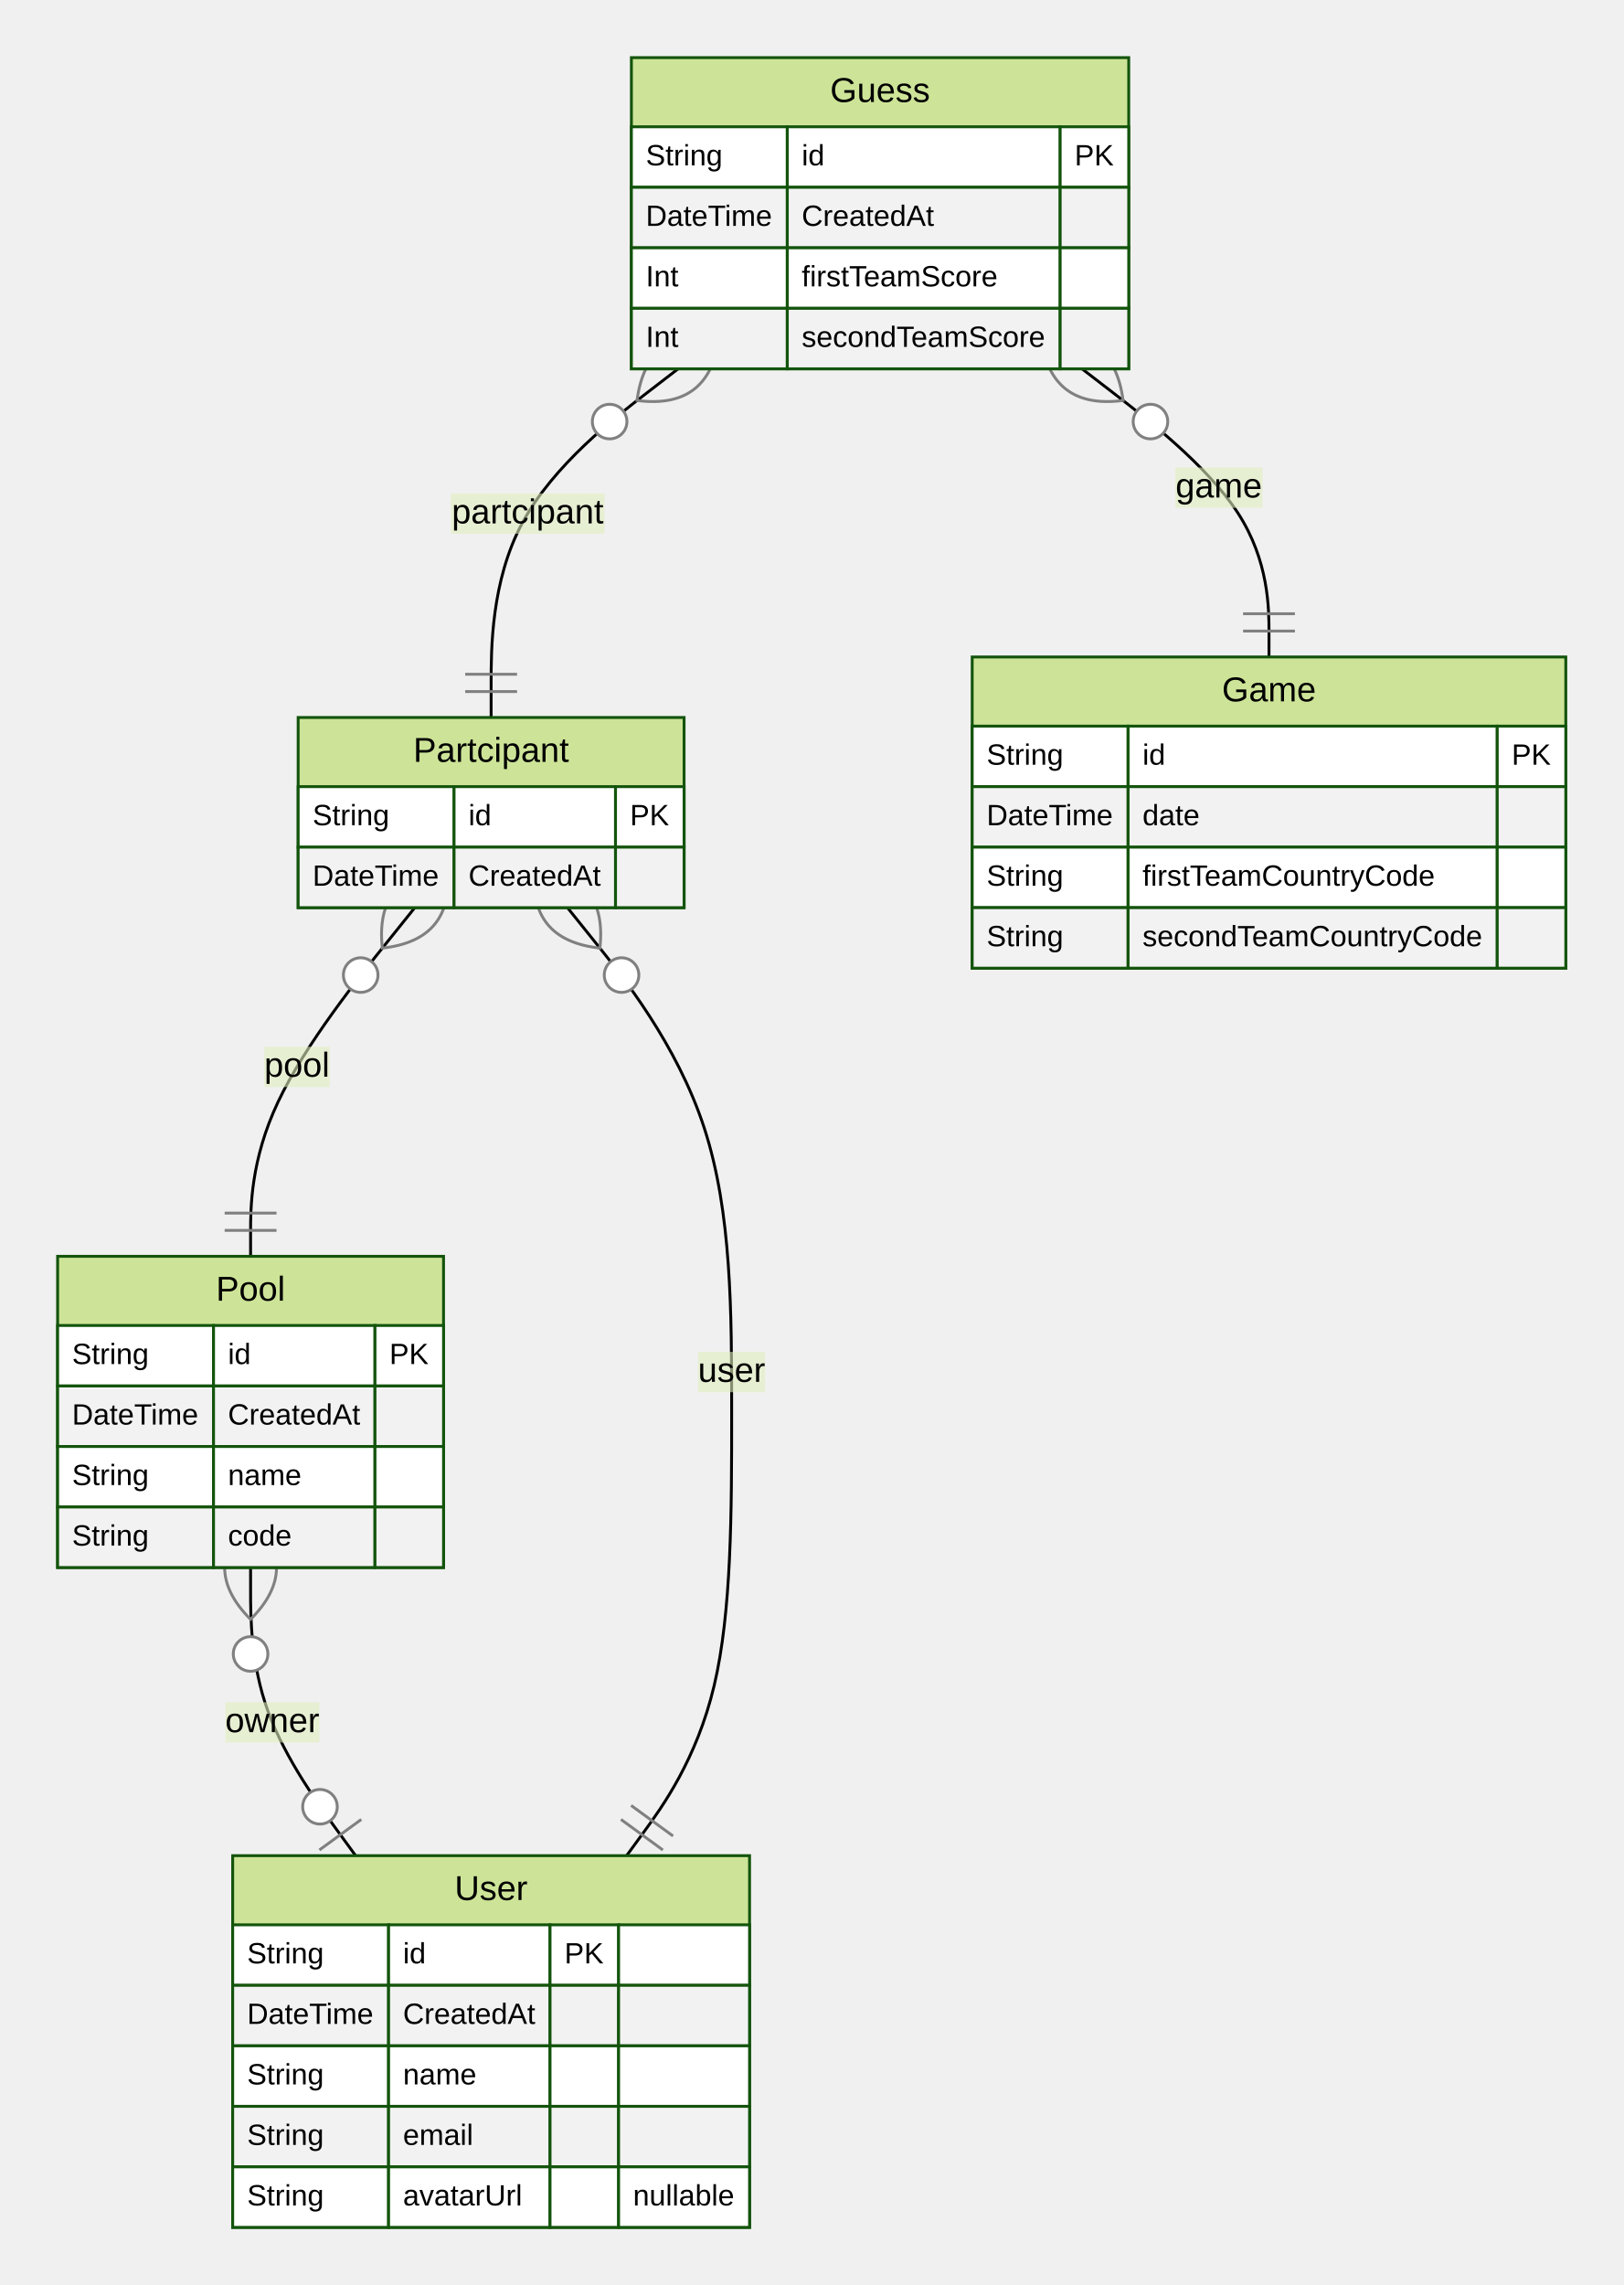
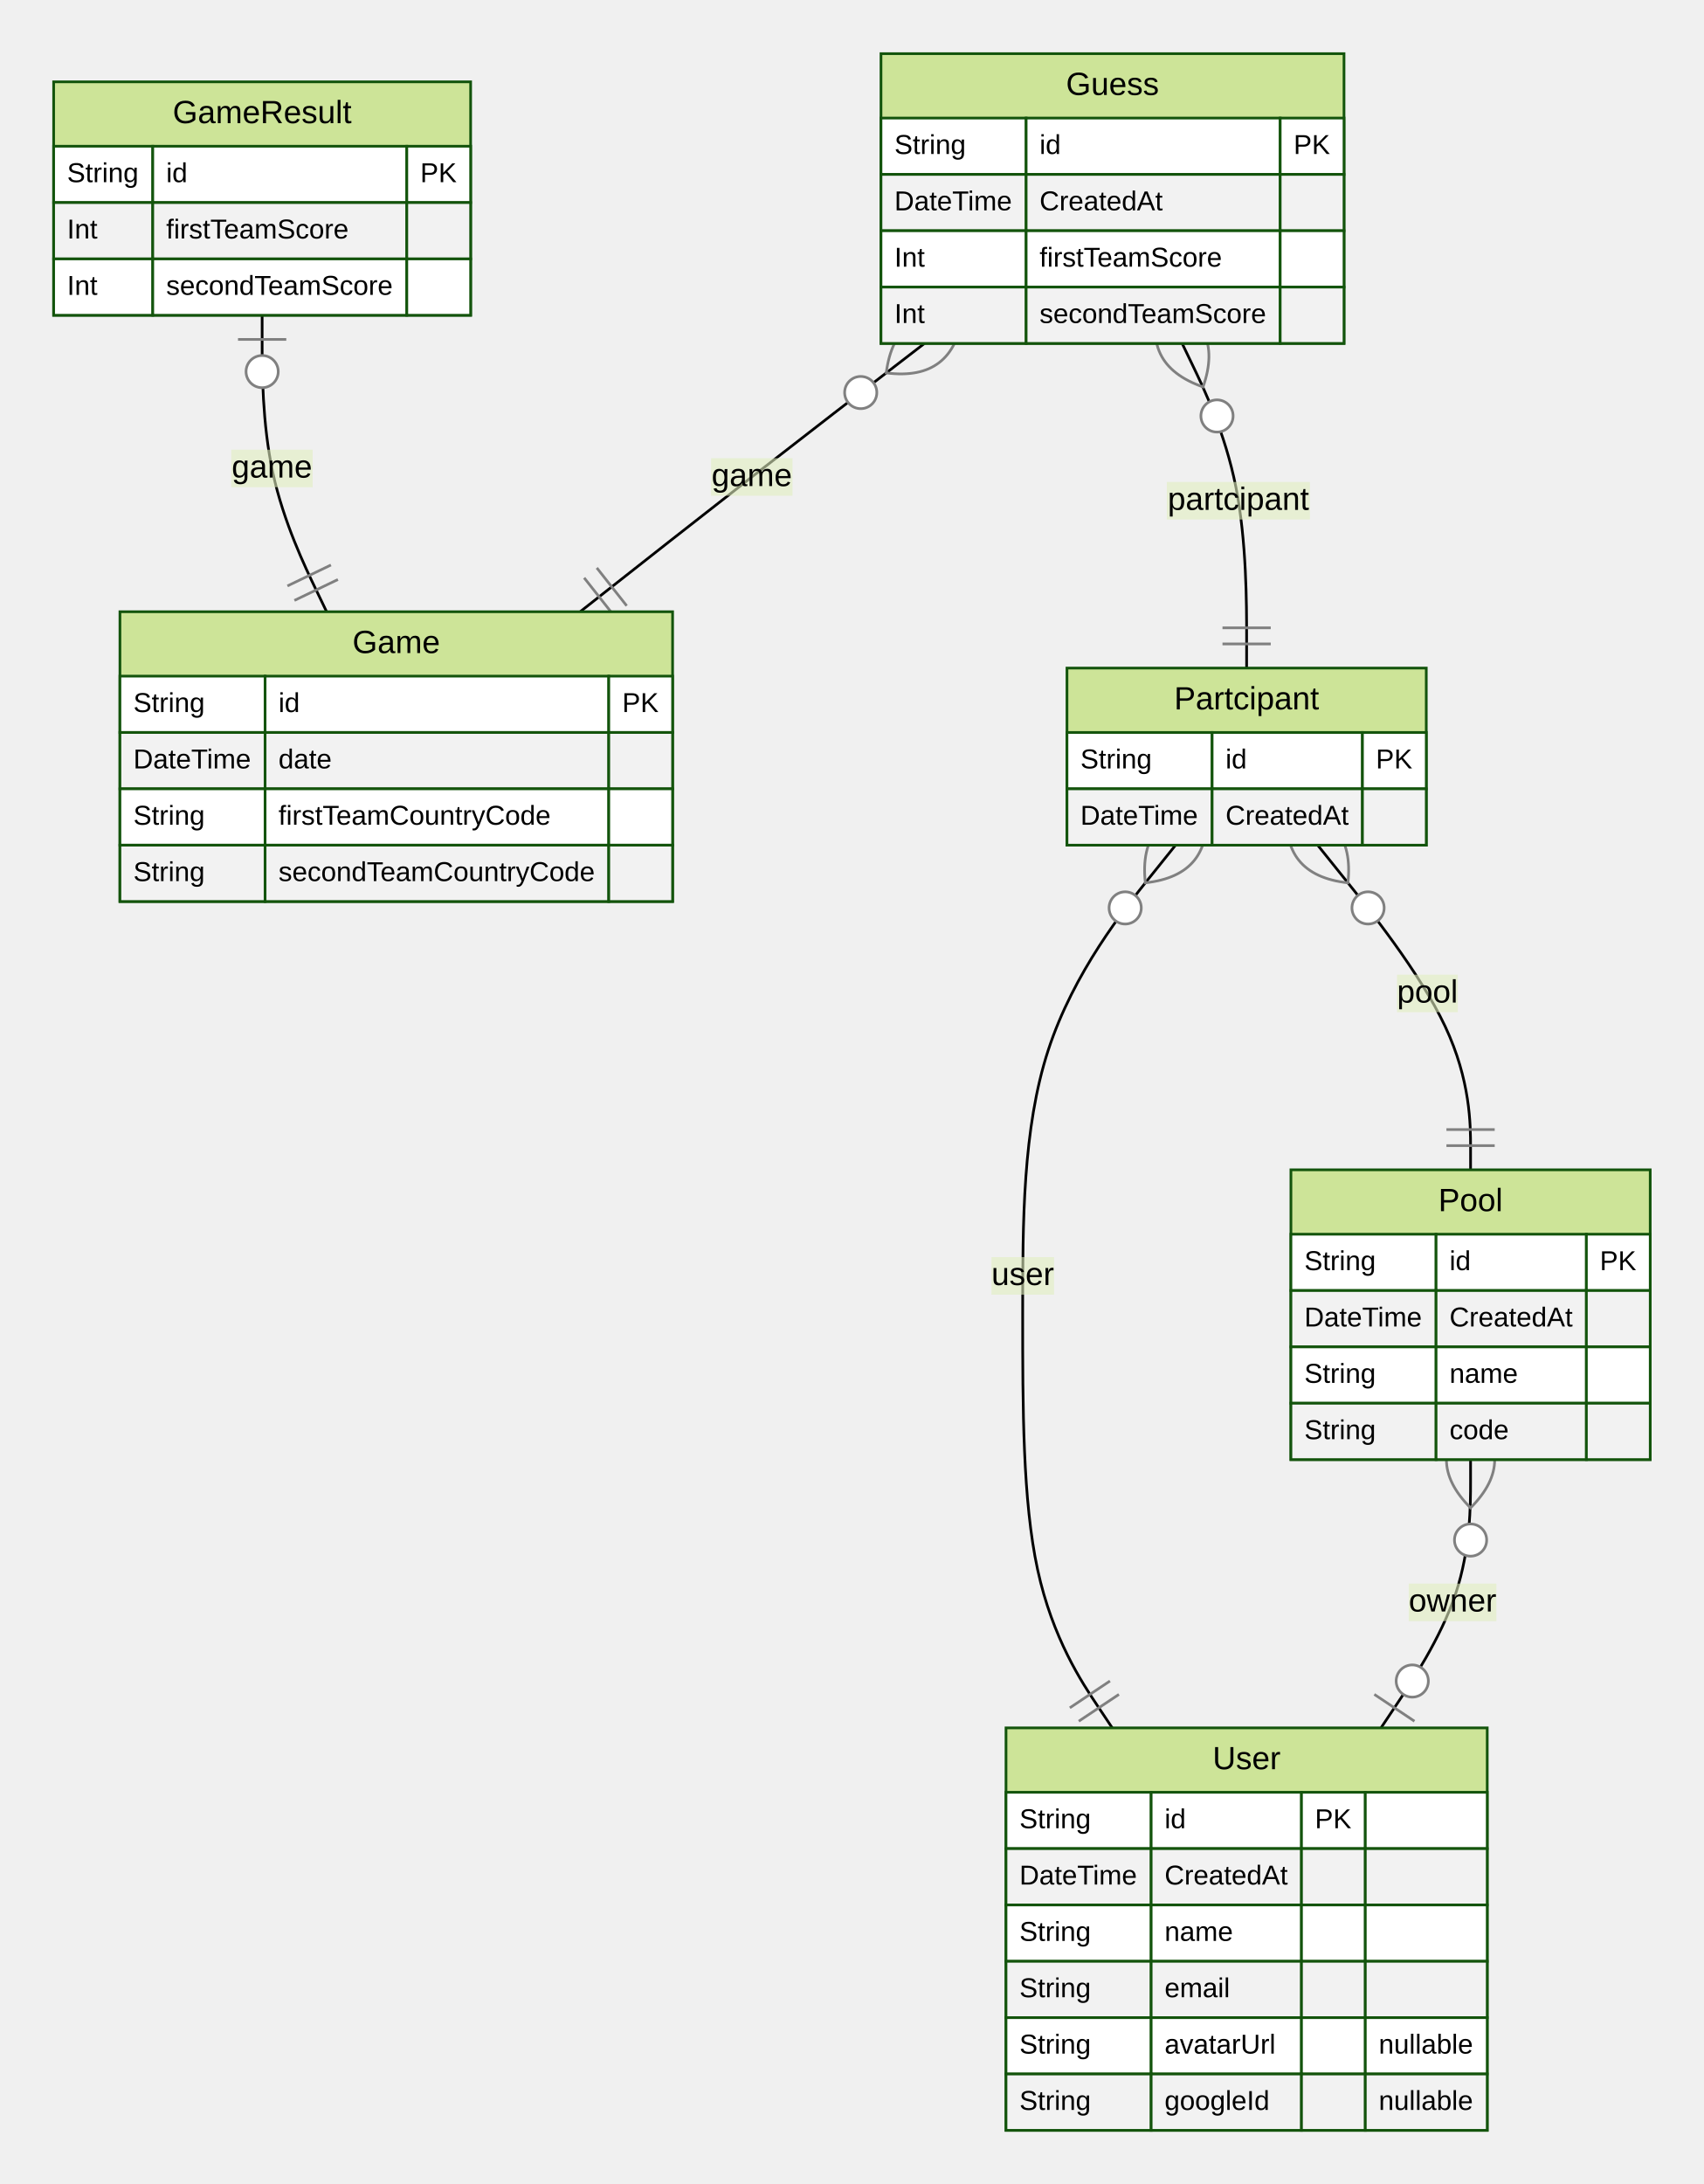
- <svg xmlns="http://www.w3.org/2000/svg" aria-labelledby="chart-title-mermaid-0 chart-desc-mermaid-0" role="img" viewBox="0 0 563.462 793" style="max-width: 563.462px; background-color: white;" width="100%" id="mermaid-0">
+ <svg xmlns="http://www.w3.org/2000/svg" aria-labelledby="chart-title-mermaid-0 chart-desc-mermaid-0" role="img" viewBox="0 0 635.195 814" style="max-width: 635.195px; background-color: white;" width="100%" id="mermaid-0">
  <style>#mermaid-0 {font-family:"trebuchet ms",verdana,arial,sans-serif;font-size:16px;fill:#000000;}#mermaid-0 .error-icon{fill:#552222;}#mermaid-0 .error-text{fill:#552222;stroke:#552222;}#mermaid-0 .edge-thickness-normal{stroke-width:2px;}#mermaid-0 .edge-thickness-thick{stroke-width:3.5px;}#mermaid-0 .edge-pattern-solid{stroke-dasharray:0;}#mermaid-0 .edge-pattern-dashed{stroke-dasharray:3;}#mermaid-0 .edge-pattern-dotted{stroke-dasharray:2;}#mermaid-0 .marker{fill:#000000;stroke:#000000;}#mermaid-0 .marker.cross{stroke:#000000;}#mermaid-0 svg{font-family:"trebuchet ms",verdana,arial,sans-serif;font-size:16px;}#mermaid-0 .entityBox{fill:#cde498;stroke:#13540c;}#mermaid-0 .attributeBoxOdd{fill:#ffffff;stroke:#13540c;}#mermaid-0 .attributeBoxEven{fill:#f2f2f2;stroke:#13540c;}#mermaid-0 .relationshipLabelBox{fill:hsl(78.158, 58.462%, 84.51%);opacity:0.7;background-color:hsl(78.158, 58.462%, 84.51%);}#mermaid-0 .relationshipLabelBox rect{opacity:0.5;}#mermaid-0 .relationshipLine{stroke:#000000;}#mermaid-0 :root{--mermaid-font-family:"trebuchet ms",verdana,arial,sans-serif;}</style>
  <g />
  <defs>
    <marker orient="auto" markerHeight="18" markerWidth="18" refY="9" refX="0" id="ONLY_ONE_START">
      <path d="M9,0 L9,18 M15,0 L15,18" fill="none" stroke="gray" />
    </marker>
  </defs>
  <defs>
    <marker orient="auto" markerHeight="18" markerWidth="18" refY="9" refX="18" id="ONLY_ONE_END">
      <path d="M3,0 L3,18 M9,0 L9,18" fill="none" stroke="gray" />
    </marker>
  </defs>
  <defs>
    <marker orient="auto" markerHeight="18" markerWidth="30" refY="9" refX="0" id="ZERO_OR_ONE_START">
      <circle r="6" cy="9" cx="21" fill="white" stroke="gray" />
      <path d="M9,0 L9,18" fill="none" stroke="gray" />
    </marker>
  </defs>
  <defs>
    <marker orient="auto" markerHeight="18" markerWidth="30" refY="9" refX="30" id="ZERO_OR_ONE_END">
      <circle r="6" cy="9" cx="9" fill="white" stroke="gray" />
      <path d="M21,0 L21,18" fill="none" stroke="gray" />
    </marker>
  </defs>
  <defs>
    <marker orient="auto" markerHeight="36" markerWidth="45" refY="18" refX="18" id="ONE_OR_MORE_START">
      <path d="M0,18 Q 18,0 36,18 Q 18,36 0,18 M42,9 L42,27" fill="none" stroke="gray" />
    </marker>
  </defs>
  <defs>
    <marker orient="auto" markerHeight="36" markerWidth="45" refY="18" refX="27" id="ONE_OR_MORE_END">
      <path d="M3,9 L3,27 M9,18 Q27,0 45,18 Q27,36 9,18" fill="none" stroke="gray" />
    </marker>
  </defs>
  <defs>
    <marker orient="auto" markerHeight="36" markerWidth="57" refY="18" refX="18" id="ZERO_OR_MORE_START">
      <circle r="6" cy="18" cx="48" fill="white" stroke="gray" />
      <path d="M0,18 Q18,0 36,18 Q18,36 0,18" fill="none" stroke="gray" />
    </marker>
  </defs>
  <defs>
    <marker orient="auto" markerHeight="36" markerWidth="57" refY="18" refX="39" id="ZERO_OR_MORE_END">
      <circle r="6" cy="18" cx="9" fill="white" stroke="gray" />
      <path d="M21,18 Q39,0 57,18 Q39,36 21,18" fill="none" stroke="gray" />
    </marker>
  </defs>
-   <path marker-start="url(#ZERO_OR_MORE_START)" marker-end="url(#ZERO_OR_ONE_END)" fill="none" stroke="gray" d="M86.973,544L86.973,552.333C86.973,560.667,86.973,577.333,93.049,594C99.126,610.667,111.278,627.333,117.354,635.667L123.43,644" class="er relationshipLine" />
-   <path marker-start="url(#ZERO_OR_MORE_START)" marker-end="url(#ONLY_ONE_END)" fill="none" stroke="gray" d="M196.951,315L206.45,326.833C215.949,338.667,234.948,362.333,244.447,391.5C253.946,420.667,253.946,455.333,253.946,490C253.946,524.667,253.946,559.333,247.87,585C241.794,610.667,229.642,627.333,223.565,635.667L217.489,644" class="er relationshipLine" />
-   <path marker-start="url(#ZERO_OR_MORE_START)" marker-end="url(#ONLY_ONE_END)" fill="none" stroke="gray" d="M143.969,315L134.47,326.833C124.97,338.667,105.972,362.333,96.472,382.5C86.973,402.667,86.973,419.333,86.973,427.667L86.973,436" class="er relationshipLine" />
-   <path marker-start="url(#ZERO_OR_MORE_START)" marker-end="url(#ONLY_ONE_END)" fill="none" stroke="gray" d="M375.546,128L386.363,136.333C397.18,144.667,418.814,161.333,429.631,178C440.447,194.667,440.447,211.333,440.447,219.667L440.447,228" class="er relationshipLine" />
-   <path marker-start="url(#ZERO_OR_MORE_START)" marker-end="url(#ONLY_ONE_END)" fill="none" stroke="gray" d="M235.361,128L224.544,136.333C213.727,144.667,192.093,161.333,181.277,181.5C170.46,201.667,170.46,225.333,170.46,237.167L170.46,249" class="er relationshipLine" />
-   <g transform="translate(20,436 )" id="Pool">
+   <path marker-start="url(#ZERO_OR_MORE_START)" marker-end="url(#ZERO_OR_ONE_END)" fill="none" stroke="gray" d="M548.222,544L548.222,552.333C548.222,560.667,548.222,577.333,542.656,594C537.09,610.667,525.959,627.333,520.393,635.667L514.827,644" class="er relationshipLine" />
+   <path marker-start="url(#ZERO_OR_MORE_START)" marker-end="url(#ONLY_ONE_END)" fill="none" stroke="gray" d="M438.244,315L428.745,326.833C419.246,338.667,400.247,362.333,390.748,391.5C381.249,420.667,381.249,455.333,381.249,490C381.249,524.667,381.249,559.333,386.815,585C392.38,610.667,403.512,627.333,409.078,635.667L414.643,644" class="er relationshipLine" />
+   <path marker-start="url(#ZERO_OR_MORE_START)" marker-end="url(#ONLY_ONE_END)" fill="none" stroke="gray" d="M491.226,315L500.726,326.833C510.225,338.667,529.223,362.333,538.723,382.5C548.222,402.667,548.222,419.333,548.222,427.667L548.222,436" class="er relationshipLine" />
+   <path marker-start="url(#ZERO_OR_ONE_START)" marker-end="url(#ONLY_ONE_END)" fill="none" stroke="gray" d="M97.725,117.5L97.725,127.583C97.725,137.667,97.725,157.833,101.731,176.25C105.738,194.667,113.751,211.333,117.757,219.667L121.763,228" class="er relationshipLine" />
+   <path marker-start="url(#ZERO_OR_MORE_START)" marker-end="url(#ONLY_ONE_END)" fill="none" stroke="gray" d="M344.642,128L333.826,136.333C323.009,144.667,301.375,161.333,279.98,178C258.585,194.667,237.429,211.333,226.85,219.667L216.272,228" class="er relationshipLine" />
+   <path marker-start="url(#ZERO_OR_MORE_START)" marker-end="url(#ONLY_ONE_END)" fill="none" stroke="gray" d="M440.697,128L444.703,136.333C448.71,144.667,456.723,161.333,460.729,181.5C464.735,201.667,464.735,225.333,464.735,237.167L464.735,249" class="er relationshipLine" />
+   <g transform="translate(481.2488,436 )" id="Pool">
    <rect height="108" width="133.946" y="0" x="0" stroke="gray" fill-opacity="100%" fill="honeydew" class="er entityBox" />
    <text transform="translate(66.97316,12)" style="font-family: &quot;trebuchet ms&quot;, verdana, arial, sans-serif;; font-size: 12px" text-anchor="middle" dominant-baseline="middle" y="0" x="0" id="entity-Pool" class="er entityLabel">Pool</text>
    <rect height="21" width="54.113" y="24" x="0" stroke="gray" fill-opacity="100%" fill="honeydew" class="er attributeBoxOdd" />
    <text transform="translate(5,34.5)" style="font-family: &quot;trebuchet ms&quot;, verdana, arial, sans-serif;; font-size: 10.2px" text-anchor="left" dominant-baseline="middle" y="0" x="0" id="entity-Pool-attr-1-type" class="er entityLabel">String</text>
    <rect height="21" width="56.038" y="24" x="54.113" stroke="gray" fill-opacity="100%" fill="honeydew" class="er attributeBoxOdd" />
    <text transform="translate(59.11313,34.5)" style="font-family: &quot;trebuchet ms&quot;, verdana, arial, sans-serif;; font-size: 10.2px" text-anchor="left" dominant-baseline="middle" y="0" x="0" id="entity-Pool-attr-1-name" class="er entityLabel">id</text>
    <rect height="21" width="23.795" y="24" x="110.151" stroke="gray" fill-opacity="100%" fill="honeydew" class="er attributeBoxOdd" />
    <text transform="translate(115.1513,34.5)" style="font-family: &quot;trebuchet ms&quot;, verdana, arial, sans-serif;; font-size: 10.2px" text-anchor="left" dominant-baseline="middle" y="0" x="0" id="entity-Pool-attr-1-key" class="er entityLabel">PK</text>
    <rect height="21" width="54.113" y="45" x="0" stroke="gray" fill-opacity="100%" fill="honeydew" class="er attributeBoxEven" />
    <text transform="translate(5,55.5)" style="font-family: &quot;trebuchet ms&quot;, verdana, arial, sans-serif;; font-size: 10.2px" text-anchor="left" dominant-baseline="middle" y="0" x="0" id="entity-Pool-attr-2-type" class="er entityLabel">DateTime</text>
    <rect height="21" width="56.038" y="45" x="54.113" stroke="gray" fill-opacity="100%" fill="honeydew" class="er attributeBoxEven" />
    <text transform="translate(59.11313,55.5)" style="font-family: &quot;trebuchet ms&quot;, verdana, arial, sans-serif;; font-size: 10.2px" text-anchor="left" dominant-baseline="middle" y="0" x="0" id="entity-Pool-attr-2-name" class="er entityLabel">CreatedAt</text>
    <rect height="21" width="23.795" y="45" x="110.151" stroke="gray" fill-opacity="100%" fill="honeydew" class="er attributeBoxEven" />
    <text transform="translate(115.1513,55.5)" style="font-family: &quot;trebuchet ms&quot;, verdana, arial, sans-serif;; font-size: 10.2px" text-anchor="left" dominant-baseline="middle" y="0" x="0" id="entity-Pool-attr-2-key" class="er entityLabel" />
    <rect height="21" width="54.113" y="66" x="0" stroke="gray" fill-opacity="100%" fill="honeydew" class="er attributeBoxOdd" />
    <text transform="translate(5,76.5)" style="font-family: &quot;trebuchet ms&quot;, verdana, arial, sans-serif;; font-size: 10.2px" text-anchor="left" dominant-baseline="middle" y="0" x="0" id="entity-Pool-attr-3-type" class="er entityLabel">String</text>
    <rect height="21" width="56.038" y="66" x="54.113" stroke="gray" fill-opacity="100%" fill="honeydew" class="er attributeBoxOdd" />
    <text transform="translate(59.11313,76.5)" style="font-family: &quot;trebuchet ms&quot;, verdana, arial, sans-serif;; font-size: 10.2px" text-anchor="left" dominant-baseline="middle" y="0" x="0" id="entity-Pool-attr-3-name" class="er entityLabel">name</text>
    <rect height="21" width="23.795" y="66" x="110.151" stroke="gray" fill-opacity="100%" fill="honeydew" class="er attributeBoxOdd" />
    <text transform="translate(115.1513,76.5)" style="font-family: &quot;trebuchet ms&quot;, verdana, arial, sans-serif;; font-size: 10.2px" text-anchor="left" dominant-baseline="middle" y="0" x="0" id="entity-Pool-attr-3-key" class="er entityLabel" />
    <rect height="21" width="54.113" y="87" x="0" stroke="gray" fill-opacity="100%" fill="honeydew" class="er attributeBoxEven" />
    <text transform="translate(5,97.5)" style="font-family: &quot;trebuchet ms&quot;, verdana, arial, sans-serif;; font-size: 10.2px" text-anchor="left" dominant-baseline="middle" y="0" x="0" id="entity-Pool-attr-4-type" class="er entityLabel">String</text>
    <rect height="21" width="56.038" y="87" x="54.113" stroke="gray" fill-opacity="100%" fill="honeydew" class="er attributeBoxEven" />
    <text transform="translate(59.11313,97.5)" style="font-family: &quot;trebuchet ms&quot;, verdana, arial, sans-serif;; font-size: 10.2px" text-anchor="left" dominant-baseline="middle" y="0" x="0" id="entity-Pool-attr-4-name" class="er entityLabel">code</text>
    <rect height="21" width="23.795" y="87" x="110.151" stroke="gray" fill-opacity="100%" fill="honeydew" class="er attributeBoxEven" />
    <text transform="translate(115.1513,97.5)" style="font-family: &quot;trebuchet ms&quot;, verdana, arial, sans-serif;; font-size: 10.2px" text-anchor="left" dominant-baseline="middle" y="0" x="0" id="entity-Pool-attr-4-key" class="er entityLabel" />
  </g>
-   <g transform="translate(103.4866,249 )" id="Partcipant">
+   <g transform="translate(397.7622,249 )" id="Partcipant">
    <rect height="66" width="133.946" y="0" x="0" stroke="gray" fill-opacity="100%" fill="honeydew" class="er entityBox" />
    <text transform="translate(66.97316,12)" style="font-family: &quot;trebuchet ms&quot;, verdana, arial, sans-serif;; font-size: 12px" text-anchor="middle" dominant-baseline="middle" y="0" x="0" id="entity-Partcipant" class="er entityLabel">Partcipant</text>
    <rect height="21" width="54.113" y="24" x="0" stroke="gray" fill-opacity="100%" fill="honeydew" class="er attributeBoxOdd" />
    <text transform="translate(5,34.5)" style="font-family: &quot;trebuchet ms&quot;, verdana, arial, sans-serif;; font-size: 10.2px" text-anchor="left" dominant-baseline="middle" y="0" x="0" id="entity-Partcipant-attr-1-type" class="er entityLabel">String</text>
    <rect height="21" width="56.038" y="24" x="54.113" stroke="gray" fill-opacity="100%" fill="honeydew" class="er attributeBoxOdd" />
    <text transform="translate(59.11313,34.5)" style="font-family: &quot;trebuchet ms&quot;, verdana, arial, sans-serif;; font-size: 10.2px" text-anchor="left" dominant-baseline="middle" y="0" x="0" id="entity-Partcipant-attr-1-name" class="er entityLabel">id</text>
    <rect height="21" width="23.795" y="24" x="110.151" stroke="gray" fill-opacity="100%" fill="honeydew" class="er attributeBoxOdd" />
    <text transform="translate(115.1513,34.5)" style="font-family: &quot;trebuchet ms&quot;, verdana, arial, sans-serif;; font-size: 10.2px" text-anchor="left" dominant-baseline="middle" y="0" x="0" id="entity-Partcipant-attr-1-key" class="er entityLabel">PK</text>
    <rect height="21" width="54.113" y="45" x="0" stroke="gray" fill-opacity="100%" fill="honeydew" class="er attributeBoxEven" />
    <text transform="translate(5,55.5)" style="font-family: &quot;trebuchet ms&quot;, verdana, arial, sans-serif;; font-size: 10.2px" text-anchor="left" dominant-baseline="middle" y="0" x="0" id="entity-Partcipant-attr-2-type" class="er entityLabel">DateTime</text>
    <rect height="21" width="56.038" y="45" x="54.113" stroke="gray" fill-opacity="100%" fill="honeydew" class="er attributeBoxEven" />
    <text transform="translate(59.11313,55.5)" style="font-family: &quot;trebuchet ms&quot;, verdana, arial, sans-serif;; font-size: 10.2px" text-anchor="left" dominant-baseline="middle" y="0" x="0" id="entity-Partcipant-attr-2-name" class="er entityLabel">CreatedAt</text>
    <rect height="21" width="23.795" y="45" x="110.151" stroke="gray" fill-opacity="100%" fill="honeydew" class="er attributeBoxEven" />
    <text transform="translate(115.1513,55.5)" style="font-family: &quot;trebuchet ms&quot;, verdana, arial, sans-serif;; font-size: 10.2px" text-anchor="left" dominant-baseline="middle" y="0" x="0" id="entity-Partcipant-attr-2-key" class="er entityLabel" />
  </g>
-   <g transform="translate(80.75997,644 )" id="User">
-     <rect height="129" width="179.4" y="0" x="0" stroke="gray" fill-opacity="100%" fill="honeydew" class="er entityBox" />
+   <g transform="translate(375.0356,644 )" id="User">
+     <rect height="150" width="179.4" y="0" x="0" stroke="gray" fill-opacity="100%" fill="honeydew" class="er entityBox" />
    <text transform="translate(89.69977,12)" style="font-family: &quot;trebuchet ms&quot;, verdana, arial, sans-serif;; font-size: 12px" text-anchor="middle" dominant-baseline="middle" y="0" x="0" id="entity-User" class="er entityLabel">User</text>
    <rect height="21" width="54.113" y="24" x="0" stroke="gray" fill-opacity="100%" fill="honeydew" class="er attributeBoxOdd" />
    <text transform="translate(5,34.5)" style="font-family: &quot;trebuchet ms&quot;, verdana, arial, sans-serif;; font-size: 10.2px" text-anchor="left" dominant-baseline="middle" y="0" x="0" id="entity-User-attr-1-type" class="er entityLabel">String</text>
    <rect height="21" width="56.038" y="24" x="54.113" stroke="gray" fill-opacity="100%" fill="honeydew" class="er attributeBoxOdd" />
    <text transform="translate(59.11313,34.5)" style="font-family: &quot;trebuchet ms&quot;, verdana, arial, sans-serif;; font-size: 10.2px" text-anchor="left" dominant-baseline="middle" y="0" x="0" id="entity-User-attr-1-name" class="er entityLabel">id</text>
    <rect height="21" width="23.795" y="24" x="110.151" stroke="gray" fill-opacity="100%" fill="honeydew" class="er attributeBoxOdd" />
    <text transform="translate(115.1513,34.5)" style="font-family: &quot;trebuchet ms&quot;, verdana, arial, sans-serif;; font-size: 10.2px" text-anchor="left" dominant-baseline="middle" y="0" x="0" id="entity-User-attr-1-key" class="er entityLabel">PK</text>
    <rect height="21" width="45.453" y="24" x="133.946" stroke="gray" fill-opacity="100%" fill="honeydew" class="er attributeBoxOdd" />
    <text transform="translate(138.9463,34.5)" style="font-family: &quot;trebuchet ms&quot;, verdana, arial, sans-serif;; font-size: 10.2px" text-anchor="left" dominant-baseline="middle" y="0" x="0" id="entity-User-attr-1-comment" class="er entityLabel" />
    <rect height="21" width="54.113" y="45" x="0" stroke="gray" fill-opacity="100%" fill="honeydew" class="er attributeBoxEven" />
    <text transform="translate(5,55.5)" style="font-family: &quot;trebuchet ms&quot;, verdana, arial, sans-serif;; font-size: 10.2px" text-anchor="left" dominant-baseline="middle" y="0" x="0" id="entity-User-attr-2-type" class="er entityLabel">DateTime</text>
    <rect height="21" width="56.038" y="45" x="54.113" stroke="gray" fill-opacity="100%" fill="honeydew" class="er attributeBoxEven" />
    <text transform="translate(59.11313,55.5)" style="font-family: &quot;trebuchet ms&quot;, verdana, arial, sans-serif;; font-size: 10.2px" text-anchor="left" dominant-baseline="middle" y="0" x="0" id="entity-User-attr-2-name" class="er entityLabel">CreatedAt</text>
    <rect height="21" width="23.795" y="45" x="110.151" stroke="gray" fill-opacity="100%" fill="honeydew" class="er attributeBoxEven" />
    <text transform="translate(115.1513,55.5)" style="font-family: &quot;trebuchet ms&quot;, verdana, arial, sans-serif;; font-size: 10.2px" text-anchor="left" dominant-baseline="middle" y="0" x="0" id="entity-User-attr-2-key" class="er entityLabel" />
    <rect height="21" width="45.453" y="45" x="133.946" stroke="gray" fill-opacity="100%" fill="honeydew" class="er attributeBoxEven" />
    <text transform="translate(138.9463,55.5)" style="font-family: &quot;trebuchet ms&quot;, verdana, arial, sans-serif;; font-size: 10.2px" text-anchor="left" dominant-baseline="middle" y="0" x="0" id="entity-User-attr-2-comment" class="er entityLabel" />
    <rect height="21" width="54.113" y="66" x="0" stroke="gray" fill-opacity="100%" fill="honeydew" class="er attributeBoxOdd" />
    <text transform="translate(5,76.5)" style="font-family: &quot;trebuchet ms&quot;, verdana, arial, sans-serif;; font-size: 10.2px" text-anchor="left" dominant-baseline="middle" y="0" x="0" id="entity-User-attr-3-type" class="er entityLabel">String</text>
    <rect height="21" width="56.038" y="66" x="54.113" stroke="gray" fill-opacity="100%" fill="honeydew" class="er attributeBoxOdd" />
    <text transform="translate(59.11313,76.5)" style="font-family: &quot;trebuchet ms&quot;, verdana, arial, sans-serif;; font-size: 10.2px" text-anchor="left" dominant-baseline="middle" y="0" x="0" id="entity-User-attr-3-name" class="er entityLabel">name</text>
    <rect height="21" width="23.795" y="66" x="110.151" stroke="gray" fill-opacity="100%" fill="honeydew" class="er attributeBoxOdd" />
    <text transform="translate(115.1513,76.5)" style="font-family: &quot;trebuchet ms&quot;, verdana, arial, sans-serif;; font-size: 10.2px" text-anchor="left" dominant-baseline="middle" y="0" x="0" id="entity-User-attr-3-key" class="er entityLabel" />
    <rect height="21" width="45.453" y="66" x="133.946" stroke="gray" fill-opacity="100%" fill="honeydew" class="er attributeBoxOdd" />
    <text transform="translate(138.9463,76.5)" style="font-family: &quot;trebuchet ms&quot;, verdana, arial, sans-serif;; font-size: 10.2px" text-anchor="left" dominant-baseline="middle" y="0" x="0" id="entity-User-attr-3-comment" class="er entityLabel" />
    <rect height="21" width="54.113" y="87" x="0" stroke="gray" fill-opacity="100%" fill="honeydew" class="er attributeBoxEven" />
    <text transform="translate(5,97.5)" style="font-family: &quot;trebuchet ms&quot;, verdana, arial, sans-serif;; font-size: 10.2px" text-anchor="left" dominant-baseline="middle" y="0" x="0" id="entity-User-attr-4-type" class="er entityLabel">String</text>
    <rect height="21" width="56.038" y="87" x="54.113" stroke="gray" fill-opacity="100%" fill="honeydew" class="er attributeBoxEven" />
    <text transform="translate(59.11313,97.5)" style="font-family: &quot;trebuchet ms&quot;, verdana, arial, sans-serif;; font-size: 10.2px" text-anchor="left" dominant-baseline="middle" y="0" x="0" id="entity-User-attr-4-name" class="er entityLabel">email</text>
    <rect height="21" width="23.795" y="87" x="110.151" stroke="gray" fill-opacity="100%" fill="honeydew" class="er attributeBoxEven" />
    <text transform="translate(115.1513,97.5)" style="font-family: &quot;trebuchet ms&quot;, verdana, arial, sans-serif;; font-size: 10.2px" text-anchor="left" dominant-baseline="middle" y="0" x="0" id="entity-User-attr-4-key" class="er entityLabel" />
    <rect height="21" width="45.453" y="87" x="133.946" stroke="gray" fill-opacity="100%" fill="honeydew" class="er attributeBoxEven" />
    <text transform="translate(138.9463,97.5)" style="font-family: &quot;trebuchet ms&quot;, verdana, arial, sans-serif;; font-size: 10.2px" text-anchor="left" dominant-baseline="middle" y="0" x="0" id="entity-User-attr-4-comment" class="er entityLabel" />
    <rect height="21" width="54.113" y="108" x="0" stroke="gray" fill-opacity="100%" fill="honeydew" class="er attributeBoxOdd" />
    <text transform="translate(5,118.5)" style="font-family: &quot;trebuchet ms&quot;, verdana, arial, sans-serif;; font-size: 10.2px" text-anchor="left" dominant-baseline="middle" y="0" x="0" id="entity-User-attr-5-type" class="er entityLabel">String</text>
    <rect height="21" width="56.038" y="108" x="54.113" stroke="gray" fill-opacity="100%" fill="honeydew" class="er attributeBoxOdd" />
    <text transform="translate(59.11313,118.5)" style="font-family: &quot;trebuchet ms&quot;, verdana, arial, sans-serif;; font-size: 10.2px" text-anchor="left" dominant-baseline="middle" y="0" x="0" id="entity-User-attr-5-name" class="er entityLabel">avatarUrl</text>
    <rect height="21" width="23.795" y="108" x="110.151" stroke="gray" fill-opacity="100%" fill="honeydew" class="er attributeBoxOdd" />
    <text transform="translate(115.1513,118.5)" style="font-family: &quot;trebuchet ms&quot;, verdana, arial, sans-serif;; font-size: 10.2px" text-anchor="left" dominant-baseline="middle" y="0" x="0" id="entity-User-attr-5-key" class="er entityLabel" />
    <rect height="21" width="45.453" y="108" x="133.946" stroke="gray" fill-opacity="100%" fill="honeydew" class="er attributeBoxOdd" />
    <text transform="translate(138.9463,118.5)" style="font-family: &quot;trebuchet ms&quot;, verdana, arial, sans-serif;; font-size: 10.2px" text-anchor="left" dominant-baseline="middle" y="0" x="0" id="entity-User-attr-5-comment" class="er entityLabel">nullable</text>
-   </g>
-   <g transform="translate(337.4329,228 )" id="Game">
+     <rect height="21" width="54.113" y="129" x="0" stroke="gray" fill-opacity="100%" fill="honeydew" class="er attributeBoxEven" />
+     <text transform="translate(5,139.5)" style="font-family: &quot;trebuchet ms&quot;, verdana, arial, sans-serif;; font-size: 10.2px" text-anchor="left" dominant-baseline="middle" y="0" x="0" id="entity-User-attr-6-type" class="er entityLabel">String</text>
+     <rect height="21" width="56.038" y="129" x="54.113" stroke="gray" fill-opacity="100%" fill="honeydew" class="er attributeBoxEven" />
+     <text transform="translate(59.11313,139.5)" style="font-family: &quot;trebuchet ms&quot;, verdana, arial, sans-serif;; font-size: 10.2px" text-anchor="left" dominant-baseline="middle" y="0" x="0" id="entity-User-attr-6-name" class="er entityLabel">googleId</text>
+     <rect height="21" width="23.795" y="129" x="110.151" stroke="gray" fill-opacity="100%" fill="honeydew" class="er attributeBoxEven" />
+     <text transform="translate(115.1513,139.5)" style="font-family: &quot;trebuchet ms&quot;, verdana, arial, sans-serif;; font-size: 10.2px" text-anchor="left" dominant-baseline="middle" y="0" x="0" id="entity-User-attr-6-key" class="er entityLabel" />
+     <rect height="21" width="45.453" y="129" x="133.946" stroke="gray" fill-opacity="100%" fill="honeydew" class="er attributeBoxEven" />
+     <text transform="translate(138.9463,139.5)" style="font-family: &quot;trebuchet ms&quot;, verdana, arial, sans-serif;; font-size: 10.2px" text-anchor="left" dominant-baseline="middle" y="0" x="0" id="entity-User-attr-6-comment" class="er entityLabel">nullable</text>
+   </g>
+   <g transform="translate(44.71056,228 )" id="Game">
    <rect height="108" width="206.029" y="0" x="0" stroke="gray" fill-opacity="100%" fill="honeydew" class="er entityBox" />
    <text transform="translate(103.0145,12)" style="font-family: &quot;trebuchet ms&quot;, verdana, arial, sans-serif;; font-size: 12px" text-anchor="middle" dominant-baseline="middle" y="0" x="0" id="entity-Game" class="er entityLabel">Game</text>
    <rect height="21" width="54.113" y="24" x="0" stroke="gray" fill-opacity="100%" fill="honeydew" class="er attributeBoxOdd" />
    <text transform="translate(5,34.5)" style="font-family: &quot;trebuchet ms&quot;, verdana, arial, sans-serif;; font-size: 10.2px" text-anchor="left" dominant-baseline="middle" y="0" x="0" id="entity-Game-attr-1-type" class="er entityLabel">String</text>
    <rect height="21" width="128.121" y="24" x="54.113" stroke="gray" fill-opacity="100%" fill="honeydew" class="er attributeBoxOdd" />
    <text transform="translate(59.11313,34.5)" style="font-family: &quot;trebuchet ms&quot;, verdana, arial, sans-serif;; font-size: 10.2px" text-anchor="left" dominant-baseline="middle" y="0" x="0" id="entity-Game-attr-1-name" class="er entityLabel">id</text>
    <rect height="21" width="23.795" y="24" x="182.234" stroke="gray" fill-opacity="100%" fill="honeydew" class="er attributeBoxOdd" />
    <text transform="translate(187.2339,34.5)" style="font-family: &quot;trebuchet ms&quot;, verdana, arial, sans-serif;; font-size: 10.2px" text-anchor="left" dominant-baseline="middle" y="0" x="0" id="entity-Game-attr-1-key" class="er entityLabel">PK</text>
    <rect height="21" width="54.113" y="45" x="0" stroke="gray" fill-opacity="100%" fill="honeydew" class="er attributeBoxEven" />
    <text transform="translate(5,55.5)" style="font-family: &quot;trebuchet ms&quot;, verdana, arial, sans-serif;; font-size: 10.2px" text-anchor="left" dominant-baseline="middle" y="0" x="0" id="entity-Game-attr-2-type" class="er entityLabel">DateTime</text>
    <rect height="21" width="128.121" y="45" x="54.113" stroke="gray" fill-opacity="100%" fill="honeydew" class="er attributeBoxEven" />
    <text transform="translate(59.11313,55.5)" style="font-family: &quot;trebuchet ms&quot;, verdana, arial, sans-serif;; font-size: 10.2px" text-anchor="left" dominant-baseline="middle" y="0" x="0" id="entity-Game-attr-2-name" class="er entityLabel">date</text>
    <rect height="21" width="23.795" y="45" x="182.234" stroke="gray" fill-opacity="100%" fill="honeydew" class="er attributeBoxEven" />
    <text transform="translate(187.2339,55.5)" style="font-family: &quot;trebuchet ms&quot;, verdana, arial, sans-serif;; font-size: 10.2px" text-anchor="left" dominant-baseline="middle" y="0" x="0" id="entity-Game-attr-2-key" class="er entityLabel" />
    <rect height="21" width="54.113" y="66" x="0" stroke="gray" fill-opacity="100%" fill="honeydew" class="er attributeBoxOdd" />
    <text transform="translate(5,76.5)" style="font-family: &quot;trebuchet ms&quot;, verdana, arial, sans-serif;; font-size: 10.2px" text-anchor="left" dominant-baseline="middle" y="0" x="0" id="entity-Game-attr-3-type" class="er entityLabel">String</text>
    <rect height="21" width="128.121" y="66" x="54.113" stroke="gray" fill-opacity="100%" fill="honeydew" class="er attributeBoxOdd" />
    <text transform="translate(59.11313,76.5)" style="font-family: &quot;trebuchet ms&quot;, verdana, arial, sans-serif;; font-size: 10.2px" text-anchor="left" dominant-baseline="middle" y="0" x="0" id="entity-Game-attr-3-name" class="er entityLabel">firstTeamCountryCode</text>
    <rect height="21" width="23.795" y="66" x="182.234" stroke="gray" fill-opacity="100%" fill="honeydew" class="er attributeBoxOdd" />
    <text transform="translate(187.2339,76.5)" style="font-family: &quot;trebuchet ms&quot;, verdana, arial, sans-serif;; font-size: 10.2px" text-anchor="left" dominant-baseline="middle" y="0" x="0" id="entity-Game-attr-3-key" class="er entityLabel" />
    <rect height="21" width="54.113" y="87" x="0" stroke="gray" fill-opacity="100%" fill="honeydew" class="er attributeBoxEven" />
    <text transform="translate(5,97.5)" style="font-family: &quot;trebuchet ms&quot;, verdana, arial, sans-serif;; font-size: 10.2px" text-anchor="left" dominant-baseline="middle" y="0" x="0" id="entity-Game-attr-4-type" class="er entityLabel">String</text>
    <rect height="21" width="128.121" y="87" x="54.113" stroke="gray" fill-opacity="100%" fill="honeydew" class="er attributeBoxEven" />
    <text transform="translate(59.11313,97.5)" style="font-family: &quot;trebuchet ms&quot;, verdana, arial, sans-serif;; font-size: 10.2px" text-anchor="left" dominant-baseline="middle" y="0" x="0" id="entity-Game-attr-4-name" class="er entityLabel">secondTeamCountryCode</text>
    <rect height="21" width="23.795" y="87" x="182.234" stroke="gray" fill-opacity="100%" fill="honeydew" class="er attributeBoxEven" />
    <text transform="translate(187.2339,97.5)" style="font-family: &quot;trebuchet ms&quot;, verdana, arial, sans-serif;; font-size: 10.2px" text-anchor="left" dominant-baseline="middle" y="0" x="0" id="entity-Game-attr-4-key" class="er entityLabel" />
  </g>
-   <g transform="translate(219.1455,20 )" id="Guess">
+   <g transform="translate(20,30.5 )" id="GameResult">
+     <rect height="87" width="155.45" y="0" x="0" stroke="gray" fill-opacity="100%" fill="honeydew" class="er entityBox" />
+     <text transform="translate(77.72501,12)" style="font-family: &quot;trebuchet ms&quot;, verdana, arial, sans-serif;; font-size: 12px" text-anchor="middle" dominant-baseline="middle" y="0" x="0" id="entity-GameResult" class="er entityLabel">GameResult</text>
+     <rect height="21" width="36.947" y="24" x="0" stroke="gray" fill-opacity="100%" fill="honeydew" class="er attributeBoxOdd" />
+     <text transform="translate(5,34.5)" style="font-family: &quot;trebuchet ms&quot;, verdana, arial, sans-serif;; font-size: 10.2px" text-anchor="left" dominant-baseline="middle" y="0" x="0" id="entity-GameResult-attr-1-type" class="er entityLabel">String</text>
+     <rect height="21" width="94.708" y="24" x="36.947" stroke="gray" fill-opacity="100%" fill="honeydew" class="er attributeBoxOdd" />
+     <text transform="translate(41.94705,34.5)" style="font-family: &quot;trebuchet ms&quot;, verdana, arial, sans-serif;; font-size: 10.2px" text-anchor="left" dominant-baseline="middle" y="0" x="0" id="entity-GameResult-attr-1-name" class="er entityLabel">id</text>
+     <rect height="21" width="23.795" y="24" x="131.655" stroke="gray" fill-opacity="100%" fill="honeydew" class="er attributeBoxOdd" />
+     <text transform="translate(136.655,34.5)" style="font-family: &quot;trebuchet ms&quot;, verdana, arial, sans-serif;; font-size: 10.2px" text-anchor="left" dominant-baseline="middle" y="0" x="0" id="entity-GameResult-attr-1-key" class="er entityLabel">PK</text>
+     <rect height="21" width="36.947" y="45" x="0" stroke="gray" fill-opacity="100%" fill="honeydew" class="er attributeBoxEven" />
+     <text transform="translate(5,55.5)" style="font-family: &quot;trebuchet ms&quot;, verdana, arial, sans-serif;; font-size: 10.2px" text-anchor="left" dominant-baseline="middle" y="0" x="0" id="entity-GameResult-attr-2-type" class="er entityLabel">Int</text>
+     <rect height="21" width="94.708" y="45" x="36.947" stroke="gray" fill-opacity="100%" fill="honeydew" class="er attributeBoxEven" />
+     <text transform="translate(41.94705,55.5)" style="font-family: &quot;trebuchet ms&quot;, verdana, arial, sans-serif;; font-size: 10.2px" text-anchor="left" dominant-baseline="middle" y="0" x="0" id="entity-GameResult-attr-2-name" class="er entityLabel">firstTeamScore</text>
+     <rect height="21" width="23.795" y="45" x="131.655" stroke="gray" fill-opacity="100%" fill="honeydew" class="er attributeBoxEven" />
+     <text transform="translate(136.655,55.5)" style="font-family: &quot;trebuchet ms&quot;, verdana, arial, sans-serif;; font-size: 10.2px" text-anchor="left" dominant-baseline="middle" y="0" x="0" id="entity-GameResult-attr-2-key" class="er entityLabel" />
+     <rect height="21" width="36.947" y="66" x="0" stroke="gray" fill-opacity="100%" fill="honeydew" class="er attributeBoxOdd" />
+     <text transform="translate(5,76.5)" style="font-family: &quot;trebuchet ms&quot;, verdana, arial, sans-serif;; font-size: 10.2px" text-anchor="left" dominant-baseline="middle" y="0" x="0" id="entity-GameResult-attr-3-type" class="er entityLabel">Int</text>
+     <rect height="21" width="94.708" y="66" x="36.947" stroke="gray" fill-opacity="100%" fill="honeydew" class="er attributeBoxOdd" />
+     <text transform="translate(41.94705,76.5)" style="font-family: &quot;trebuchet ms&quot;, verdana, arial, sans-serif;; font-size: 10.2px" text-anchor="left" dominant-baseline="middle" y="0" x="0" id="entity-GameResult-attr-3-name" class="er entityLabel">secondTeamScore</text>
+     <rect height="21" width="23.795" y="66" x="131.655" stroke="gray" fill-opacity="100%" fill="honeydew" class="er attributeBoxOdd" />
+     <text transform="translate(136.655,76.5)" style="font-family: &quot;trebuchet ms&quot;, verdana, arial, sans-serif;; font-size: 10.2px" text-anchor="left" dominant-baseline="middle" y="0" x="0" id="entity-GameResult-attr-3-key" class="er entityLabel" />
+   </g>
+   <g transform="translate(328.4273,20 )" id="Guess">
    <rect height="108" width="172.616" y="0" x="0" stroke="gray" fill-opacity="100%" fill="honeydew" class="er entityBox" />
    <text transform="translate(86.30805,12)" style="font-family: &quot;trebuchet ms&quot;, verdana, arial, sans-serif;; font-size: 12px" text-anchor="middle" dominant-baseline="middle" y="0" x="0" id="entity-Guess" class="er entityLabel">Guess</text>
    <rect height="21" width="54.113" y="24" x="0" stroke="gray" fill-opacity="100%" fill="honeydew" class="er attributeBoxOdd" />
    <text transform="translate(5,34.5)" style="font-family: &quot;trebuchet ms&quot;, verdana, arial, sans-serif;; font-size: 10.2px" text-anchor="left" dominant-baseline="middle" y="0" x="0" id="entity-Guess-attr-1-type" class="er entityLabel">String</text>
    <rect height="21" width="94.708" y="24" x="54.113" stroke="gray" fill-opacity="100%" fill="honeydew" class="er attributeBoxOdd" />
    <text transform="translate(59.11313,34.5)" style="font-family: &quot;trebuchet ms&quot;, verdana, arial, sans-serif;; font-size: 10.2px" text-anchor="left" dominant-baseline="middle" y="0" x="0" id="entity-Guess-attr-1-name" class="er entityLabel">id</text>
    <rect height="21" width="23.795" y="24" x="148.821" stroke="gray" fill-opacity="100%" fill="honeydew" class="er attributeBoxOdd" />
    <text transform="translate(153.8211,34.5)" style="font-family: &quot;trebuchet ms&quot;, verdana, arial, sans-serif;; font-size: 10.2px" text-anchor="left" dominant-baseline="middle" y="0" x="0" id="entity-Guess-attr-1-key" class="er entityLabel">PK</text>
    <rect height="21" width="54.113" y="45" x="0" stroke="gray" fill-opacity="100%" fill="honeydew" class="er attributeBoxEven" />
    <text transform="translate(5,55.5)" style="font-family: &quot;trebuchet ms&quot;, verdana, arial, sans-serif;; font-size: 10.2px" text-anchor="left" dominant-baseline="middle" y="0" x="0" id="entity-Guess-attr-2-type" class="er entityLabel">DateTime</text>
    <rect height="21" width="94.708" y="45" x="54.113" stroke="gray" fill-opacity="100%" fill="honeydew" class="er attributeBoxEven" />
    <text transform="translate(59.11313,55.5)" style="font-family: &quot;trebuchet ms&quot;, verdana, arial, sans-serif;; font-size: 10.2px" text-anchor="left" dominant-baseline="middle" y="0" x="0" id="entity-Guess-attr-2-name" class="er entityLabel">CreatedAt</text>
    <rect height="21" width="23.795" y="45" x="148.821" stroke="gray" fill-opacity="100%" fill="honeydew" class="er attributeBoxEven" />
    <text transform="translate(153.8211,55.5)" style="font-family: &quot;trebuchet ms&quot;, verdana, arial, sans-serif;; font-size: 10.2px" text-anchor="left" dominant-baseline="middle" y="0" x="0" id="entity-Guess-attr-2-key" class="er entityLabel" />
    <rect height="21" width="54.113" y="66" x="0" stroke="gray" fill-opacity="100%" fill="honeydew" class="er attributeBoxOdd" />
    <text transform="translate(5,76.5)" style="font-family: &quot;trebuchet ms&quot;, verdana, arial, sans-serif;; font-size: 10.2px" text-anchor="left" dominant-baseline="middle" y="0" x="0" id="entity-Guess-attr-3-type" class="er entityLabel">Int</text>
    <rect height="21" width="94.708" y="66" x="54.113" stroke="gray" fill-opacity="100%" fill="honeydew" class="er attributeBoxOdd" />
    <text transform="translate(59.11313,76.5)" style="font-family: &quot;trebuchet ms&quot;, verdana, arial, sans-serif;; font-size: 10.2px" text-anchor="left" dominant-baseline="middle" y="0" x="0" id="entity-Guess-attr-3-name" class="er entityLabel">firstTeamScore</text>
    <rect height="21" width="23.795" y="66" x="148.821" stroke="gray" fill-opacity="100%" fill="honeydew" class="er attributeBoxOdd" />
    <text transform="translate(153.8211,76.5)" style="font-family: &quot;trebuchet ms&quot;, verdana, arial, sans-serif;; font-size: 10.2px" text-anchor="left" dominant-baseline="middle" y="0" x="0" id="entity-Guess-attr-3-key" class="er entityLabel" />
    <rect height="21" width="54.113" y="87" x="0" stroke="gray" fill-opacity="100%" fill="honeydew" class="er attributeBoxEven" />
    <text transform="translate(5,97.5)" style="font-family: &quot;trebuchet ms&quot;, verdana, arial, sans-serif;; font-size: 10.2px" text-anchor="left" dominant-baseline="middle" y="0" x="0" id="entity-Guess-attr-4-type" class="er entityLabel">Int</text>
    <rect height="21" width="94.708" y="87" x="54.113" stroke="gray" fill-opacity="100%" fill="honeydew" class="er attributeBoxEven" />
    <text transform="translate(59.11313,97.5)" style="font-family: &quot;trebuchet ms&quot;, verdana, arial, sans-serif;; font-size: 10.2px" text-anchor="left" dominant-baseline="middle" y="0" x="0" id="entity-Guess-attr-4-name" class="er entityLabel">secondTeamScore</text>
    <rect height="21" width="23.795" y="87" x="148.821" stroke="gray" fill-opacity="100%" fill="honeydew" class="er attributeBoxEven" />
    <text transform="translate(153.8211,97.5)" style="font-family: &quot;trebuchet ms&quot;, verdana, arial, sans-serif;; font-size: 10.2px" text-anchor="left" dominant-baseline="middle" y="0" x="0" id="entity-Guess-attr-4-key" class="er entityLabel" />
  </g>
-   <rect fill-opacity="85%" fill="white" height="14" width="32.688" y="590.742" x="78.169" class="er relationshipLabelBox" />
-   <text style="font-family: &quot;trebuchet ms&quot;, verdana, arial, sans-serif;; font-size: 12px" dominant-baseline="middle" text-anchor="middle" y="597.742" x="94.512" id="rel1" class="er relationshipLabel">owner</text>
-   <rect fill-opacity="85%" fill="white" height="14" width="23.348" y="469.166" x="242.249" class="er relationshipLabelBox" />
-   <text style="font-family: &quot;trebuchet ms&quot;, verdana, arial, sans-serif;; font-size: 12px" dominant-baseline="middle" text-anchor="middle" y="476.166" x="253.923" id="rel2" class="er relationshipLabel">user</text>
-   <rect fill-opacity="85%" fill="white" height="14" width="22.688" y="363.263" x="91.721" class="er relationshipLabelBox" />
-   <text style="font-family: &quot;trebuchet ms&quot;, verdana, arial, sans-serif;; font-size: 12px" dominant-baseline="middle" text-anchor="middle" y="370.263" x="103.064" id="rel3" class="er relationshipLabel">pool</text>
-   <rect fill-opacity="85%" fill="white" height="14" width="30.344" y="162.247" x="407.861" class="er relationshipLabelBox" />
-   <text style="font-family: &quot;trebuchet ms&quot;, verdana, arial, sans-serif;; font-size: 12px" dominant-baseline="middle" text-anchor="middle" y="169.247" x="423.033" id="rel4" class="er relationshipLabel">game</text>
-   <rect fill-opacity="85%" fill="white" height="14" width="53.365" y="171.235" x="156.455" class="er relationshipLabelBox" />
-   <text style="font-family: &quot;trebuchet ms&quot;, verdana, arial, sans-serif;; font-size: 12px" dominant-baseline="middle" text-anchor="middle" y="178.235" x="183.138" id="rel5" class="er relationshipLabel">partcipant</text>
+   <rect fill-opacity="85%" fill="white" height="14" width="32.688" y="590.222" x="525.169" class="er relationshipLabelBox" />
+   <text style="font-family: &quot;trebuchet ms&quot;, verdana, arial, sans-serif;; font-size: 12px" dominant-baseline="middle" text-anchor="middle" y="597.222" x="541.513" id="rel1" class="er relationshipLabel">owner</text>
+   <rect fill-opacity="85%" fill="white" height="14" width="23.348" y="468.537" x="369.602" class="er relationshipLabelBox" />
+   <text style="font-family: &quot;trebuchet ms&quot;, verdana, arial, sans-serif;; font-size: 12px" dominant-baseline="middle" text-anchor="middle" y="475.537" x="381.275" id="rel2" class="er relationshipLabel">user</text>
+   <rect fill-opacity="85%" fill="white" height="14" width="22.688" y="363.263" x="520.787" class="er relationshipLabelBox" />
+   <text style="font-family: &quot;trebuchet ms&quot;, verdana, arial, sans-serif;; font-size: 12px" dominant-baseline="middle" text-anchor="middle" y="370.263" x="532.131" id="rel3" class="er relationshipLabel">pool</text>
+   <rect fill-opacity="85%" fill="white" height="14" width="30.344" y="167.6" x="86.212" class="er relationshipLabelBox" />
+   <text style="font-family: &quot;trebuchet ms&quot;, verdana, arial, sans-serif;; font-size: 12px" dominant-baseline="middle" text-anchor="middle" y="174.6" x="101.384" id="rel4" class="er relationshipLabel">game</text>
+   <rect fill-opacity="85%" fill="white" height="14" width="30.344" y="170.769" x="265.105" class="er relationshipLabelBox" />
+   <text style="font-family: &quot;trebuchet ms&quot;, verdana, arial, sans-serif;; font-size: 12px" dominant-baseline="middle" text-anchor="middle" y="177.769" x="280.277" id="rel5" class="er relationshipLabel">game</text>
+   <rect fill-opacity="85%" fill="white" height="14" width="53.365" y="179.63" x="434.971" class="er relationshipLabelBox" />
+   <text style="font-family: &quot;trebuchet ms&quot;, verdana, arial, sans-serif;; font-size: 12px" dominant-baseline="middle" text-anchor="middle" y="186.63" x="461.653" id="rel6" class="er relationshipLabel">partcipant</text>
</svg>
